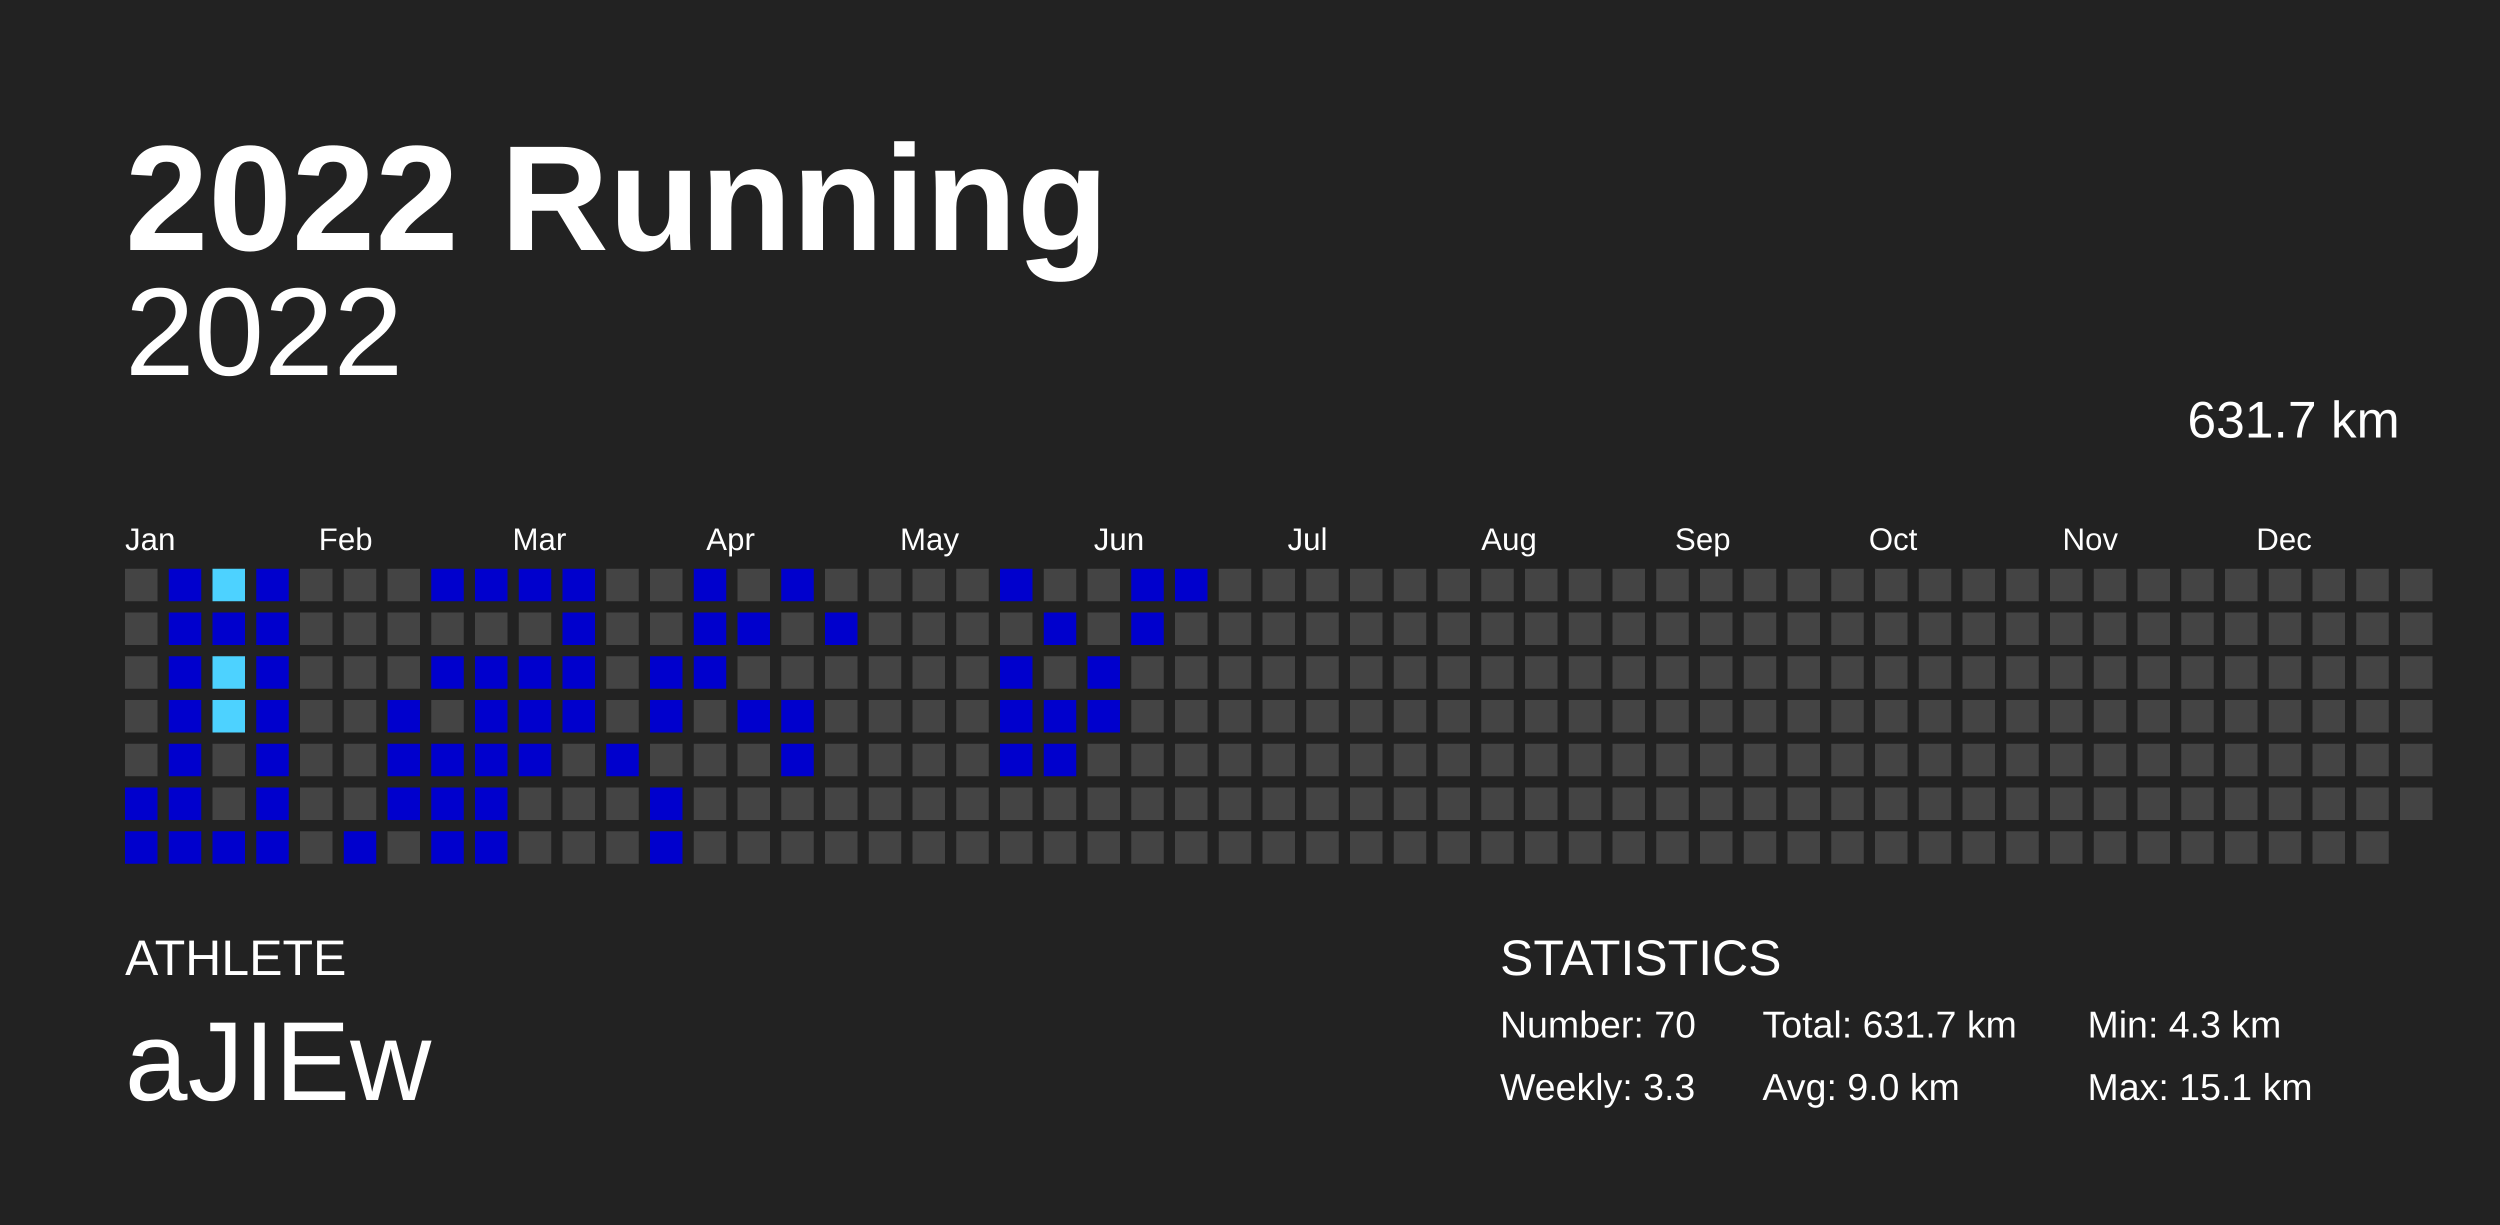
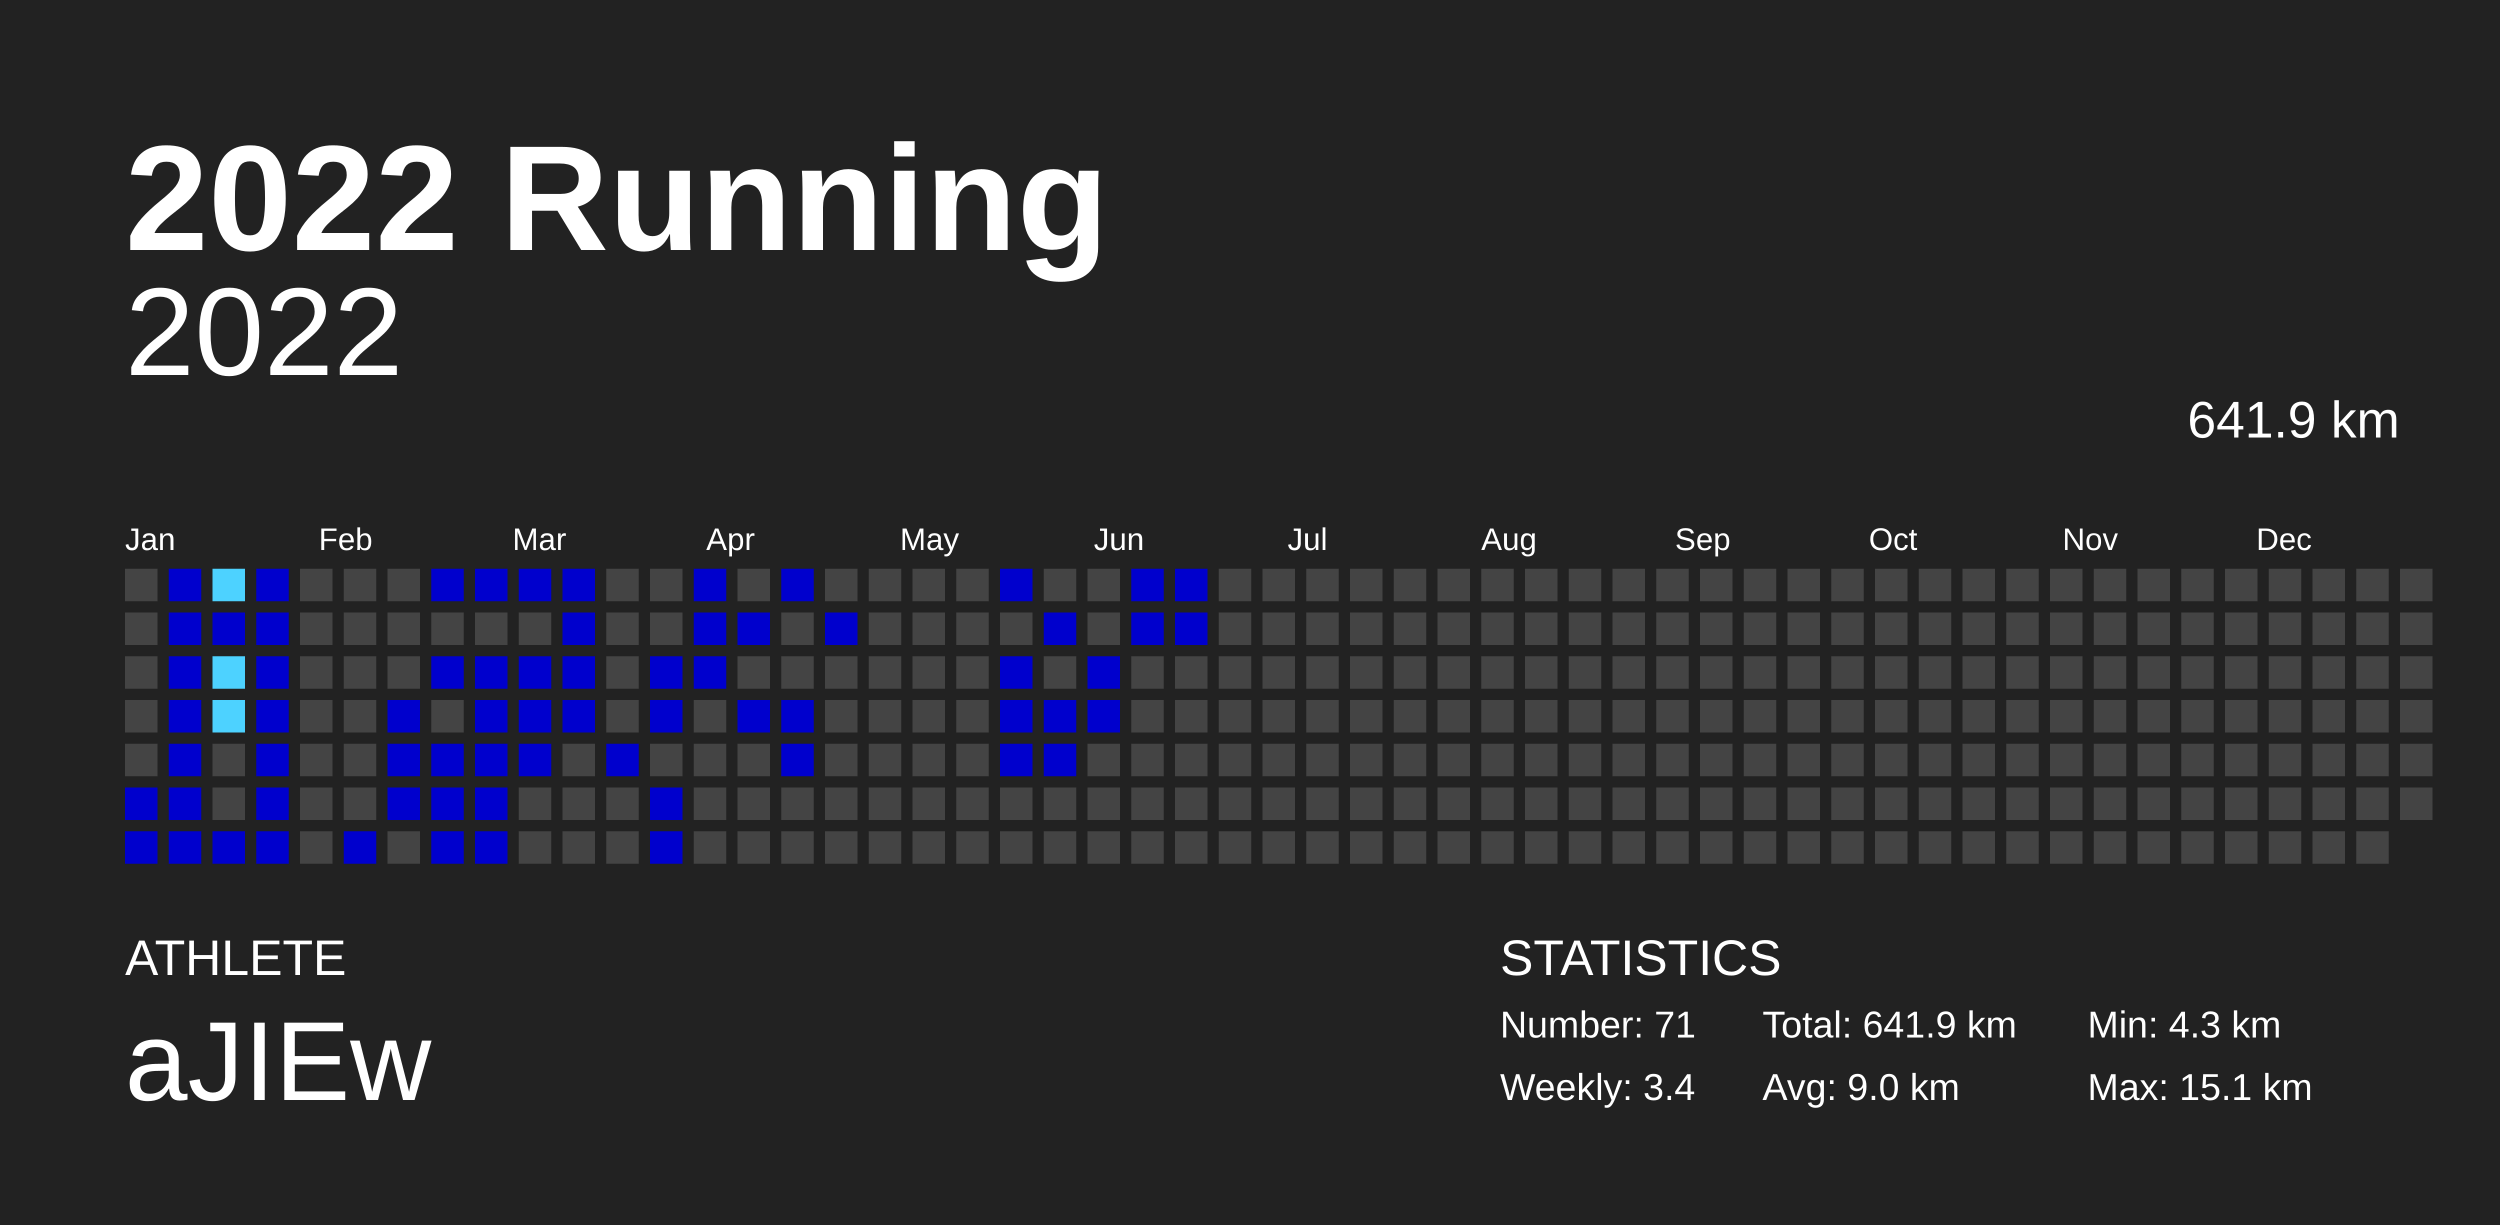
<svg xmlns="http://www.w3.org/2000/svg" baseProfile="full" height="98mm" version="1.1" viewBox="0,0,200,98" width="200mm">
  <defs />
  <rect fill="#222222" height="98" width="200" x="0" y="0" />
  <text fill="#FFFFFF" style="font-size:12px; font-family:Arial; font-weight:bold;" x="10" y="20">2022 Running</text>
  <text fill="#FFFFFF" style="font-size:4px; font-family:Arial" x="10" y="78">ATHLETE</text>
  <text fill="#FFFFFF" style="font-size:9px; font-family:Arial" x="10" y="88">aJIEw</text>
  <text fill="#FFFFFF" style="font-size:4px; font-family:Arial" x="120" y="78">STATISTICS</text>
-   <text fill="#FFFFFF" style="font-size:3px; font-family:Arial" x="120" y="83">Number: 70</text>
-   <text fill="#FFFFFF" style="font-size:3px; font-family:Arial" x="120" y="88">Weekly: 3.3</text>
-   <text fill="#FFFFFF" style="font-size:3px; font-family:Arial" x="141" y="83">Total: 631.7 km</text>
+   <text fill="#FFFFFF" style="font-size:3px; font-family:Arial" x="120" y="83">Number: 71</text>
+   <text fill="#FFFFFF" style="font-size:3px; font-family:Arial" x="120" y="88">Weekly: 3.4</text>
+   <text fill="#FFFFFF" style="font-size:3px; font-family:Arial" x="141" y="83">Total: 641.9 km</text>
  <text fill="#FFFFFF" style="font-size:3px; font-family:Arial" x="141" y="88">Avg: 9.0 km</text>
  <text fill="#FFFFFF" style="font-size:3px; font-family:Arial" x="167" y="83">Min: 4.3 km</text>
  <text fill="#FFFFFF" style="font-size:3px; font-family:Arial" x="167" y="88">Max: 15.1 km</text>
  <text alignment-baseline="hanging" fill="#FFFFFF" style="font-size:10.0px; font-family:Arial;" x="10" y="30">2022</text>
-   <text alignment-baseline="hanging" fill="#FFFFFF" style="font-size:4.125px; font-family:Arial;" x="175" y="35">631.7 km</text>
+   <text alignment-baseline="hanging" fill="#FFFFFF" style="font-size:4.125px; font-family:Arial;" x="175" y="35">641.9 km</text>
  <text fill="#FFFFFF" style="font-size:2.5px; font-family:Arial" x="10.0" y="44">Jan</text>
  <text fill="#FFFFFF" style="font-size:2.5px; font-family:Arial" x="25.5" y="44">Feb</text>
  <text fill="#FFFFFF" style="font-size:2.5px; font-family:Arial" x="41.0" y="44">Mar</text>
  <text fill="#FFFFFF" style="font-size:2.5px; font-family:Arial" x="56.5" y="44">Apr</text>
  <text fill="#FFFFFF" style="font-size:2.5px; font-family:Arial" x="72.0" y="44">May</text>
  <text fill="#FFFFFF" style="font-size:2.5px; font-family:Arial" x="87.5" y="44">Jun</text>
  <text fill="#FFFFFF" style="font-size:2.5px; font-family:Arial" x="103.0" y="44">Jul</text>
  <text fill="#FFFFFF" style="font-size:2.5px; font-family:Arial" x="118.5" y="44">Aug</text>
  <text fill="#FFFFFF" style="font-size:2.5px; font-family:Arial" x="134.0" y="44">Sep</text>
  <text fill="#FFFFFF" style="font-size:2.5px; font-family:Arial" x="149.5" y="44">Oct</text>
  <text fill="#FFFFFF" style="font-size:2.5px; font-family:Arial" x="165.0" y="44">Nov</text>
  <text fill="#FFFFFF" style="font-size:2.5px; font-family:Arial" x="180.5" y="44">Dec</text>
  <rect fill="#444444" height="2.6" width="2.6" x="10.0" y="45.5" />
  <rect fill="#444444" height="2.6" width="2.6" x="10.0" y="49.0" />
  <rect fill="#444444" height="2.6" width="2.6" x="10.0" y="52.5" />
  <rect fill="#444444" height="2.6" width="2.6" x="10.0" y="56.0" />
  <rect fill="#444444" height="2.6" width="2.6" x="10.0" y="59.5" />
  <rect fill="mediumblue" height="2.6" width="2.6" x="10.0" y="63.0" />
  <rect fill="mediumblue" height="2.6" width="2.6" x="10.0" y="66.5" />
  <rect fill="mediumblue" height="2.6" width="2.6" x="13.5" y="45.5" />
  <rect fill="mediumblue" height="2.6" width="2.6" x="13.5" y="49.0" />
  <rect fill="mediumblue" height="2.6" width="2.6" x="13.5" y="52.5" />
  <rect fill="mediumblue" height="2.6" width="2.6" x="13.5" y="56.0" />
  <rect fill="mediumblue" height="2.6" width="2.6" x="13.5" y="59.5" />
  <rect fill="mediumblue" height="2.6" width="2.6" x="13.5" y="63.0" />
  <rect fill="mediumblue" height="2.6" width="2.6" x="13.5" y="66.5" />
  <rect fill="#4dd2ff" height="2.6" width="2.6" x="17.0" y="45.5" />
  <rect fill="mediumblue" height="2.6" width="2.6" x="17.0" y="49.0" />
  <rect fill="#4dd2ff" height="2.6" width="2.6" x="17.0" y="52.5" />
  <rect fill="#4dd2ff" height="2.6" width="2.6" x="17.0" y="56.0" />
  <rect fill="#444444" height="2.6" width="2.6" x="17.0" y="59.5" />
  <rect fill="#444444" height="2.6" width="2.6" x="17.0" y="63.0" />
  <rect fill="mediumblue" height="2.6" width="2.6" x="17.0" y="66.5" />
  <rect fill="mediumblue" height="2.6" width="2.6" x="20.5" y="45.5" />
  <rect fill="mediumblue" height="2.6" width="2.6" x="20.5" y="49.0" />
  <rect fill="mediumblue" height="2.6" width="2.6" x="20.5" y="52.5" />
  <rect fill="mediumblue" height="2.6" width="2.6" x="20.5" y="56.0" />
  <rect fill="mediumblue" height="2.6" width="2.6" x="20.5" y="59.5" />
  <rect fill="mediumblue" height="2.6" width="2.6" x="20.5" y="63.0" />
  <rect fill="mediumblue" height="2.6" width="2.6" x="20.5" y="66.5" />
  <rect fill="#444444" height="2.6" width="2.6" x="24.0" y="45.5" />
  <rect fill="#444444" height="2.6" width="2.6" x="24.0" y="49.0" />
  <rect fill="#444444" height="2.6" width="2.6" x="24.0" y="52.5" />
  <rect fill="#444444" height="2.6" width="2.6" x="24.0" y="56.0" />
  <rect fill="#444444" height="2.6" width="2.6" x="24.0" y="59.5" />
  <rect fill="#444444" height="2.6" width="2.6" x="24.0" y="63.0" />
  <rect fill="#444444" height="2.6" width="2.6" x="24.0" y="66.5" />
  <rect fill="#444444" height="2.6" width="2.6" x="27.5" y="45.5" />
  <rect fill="#444444" height="2.6" width="2.6" x="27.5" y="49.0" />
  <rect fill="#444444" height="2.6" width="2.6" x="27.5" y="52.5" />
  <rect fill="#444444" height="2.6" width="2.6" x="27.5" y="56.0" />
  <rect fill="#444444" height="2.6" width="2.6" x="27.5" y="59.5" />
  <rect fill="#444444" height="2.6" width="2.6" x="27.5" y="63.0" />
  <rect fill="mediumblue" height="2.6" width="2.6" x="27.5" y="66.5" />
  <rect fill="#444444" height="2.6" width="2.6" x="31.0" y="45.5" />
  <rect fill="#444444" height="2.6" width="2.6" x="31.0" y="49.0" />
  <rect fill="#444444" height="2.6" width="2.6" x="31.0" y="52.5" />
  <rect fill="mediumblue" height="2.6" width="2.6" x="31.0" y="56.0" />
  <rect fill="mediumblue" height="2.6" width="2.6" x="31.0" y="59.5" />
  <rect fill="mediumblue" height="2.6" width="2.6" x="31.0" y="63.0" />
  <rect fill="#444444" height="2.6" width="2.6" x="31.0" y="66.5" />
  <rect fill="mediumblue" height="2.6" width="2.6" x="34.5" y="45.5" />
  <rect fill="#444444" height="2.6" width="2.6" x="34.5" y="49.0" />
  <rect fill="mediumblue" height="2.6" width="2.6" x="34.5" y="52.5" />
  <rect fill="#444444" height="2.6" width="2.6" x="34.5" y="56.0" />
  <rect fill="mediumblue" height="2.6" width="2.6" x="34.5" y="59.5" />
  <rect fill="mediumblue" height="2.6" width="2.6" x="34.5" y="63.0" />
  <rect fill="mediumblue" height="2.6" width="2.6" x="34.5" y="66.5" />
  <rect fill="mediumblue" height="2.6" width="2.6" x="38.0" y="45.5" />
  <rect fill="#444444" height="2.6" width="2.6" x="38.0" y="49.0" />
  <rect fill="mediumblue" height="2.6" width="2.6" x="38.0" y="52.5" />
  <rect fill="mediumblue" height="2.6" width="2.6" x="38.0" y="56.0" />
  <rect fill="mediumblue" height="2.6" width="2.6" x="38.0" y="59.5" />
  <rect fill="mediumblue" height="2.6" width="2.6" x="38.0" y="63.0" />
  <rect fill="mediumblue" height="2.6" width="2.6" x="38.0" y="66.5" />
  <rect fill="mediumblue" height="2.6" width="2.6" x="41.5" y="45.5" />
  <rect fill="#444444" height="2.6" width="2.6" x="41.5" y="49.0" />
  <rect fill="mediumblue" height="2.6" width="2.6" x="41.5" y="52.5" />
  <rect fill="mediumblue" height="2.6" width="2.6" x="41.5" y="56.0" />
  <rect fill="mediumblue" height="2.6" width="2.6" x="41.5" y="59.5" />
  <rect fill="#444444" height="2.6" width="2.6" x="41.5" y="63.0" />
  <rect fill="#444444" height="2.6" width="2.6" x="41.5" y="66.5" />
  <rect fill="mediumblue" height="2.6" width="2.6" x="45.0" y="45.5" />
  <rect fill="mediumblue" height="2.6" width="2.6" x="45.0" y="49.0" />
  <rect fill="mediumblue" height="2.6" width="2.6" x="45.0" y="52.5" />
  <rect fill="mediumblue" height="2.6" width="2.6" x="45.0" y="56.0" />
  <rect fill="#444444" height="2.6" width="2.6" x="45.0" y="59.5" />
  <rect fill="#444444" height="2.6" width="2.6" x="45.0" y="63.0" />
  <rect fill="#444444" height="2.6" width="2.6" x="45.0" y="66.5" />
  <rect fill="#444444" height="2.6" width="2.6" x="48.5" y="45.5" />
  <rect fill="#444444" height="2.6" width="2.6" x="48.5" y="49.0" />
  <rect fill="#444444" height="2.6" width="2.6" x="48.5" y="52.5" />
  <rect fill="#444444" height="2.6" width="2.6" x="48.5" y="56.0" />
  <rect fill="mediumblue" height="2.6" width="2.6" x="48.5" y="59.5" />
  <rect fill="#444444" height="2.6" width="2.6" x="48.5" y="63.0" />
  <rect fill="#444444" height="2.6" width="2.6" x="48.5" y="66.5" />
  <rect fill="#444444" height="2.6" width="2.6" x="52.0" y="45.5" />
  <rect fill="#444444" height="2.6" width="2.6" x="52.0" y="49.0" />
  <rect fill="mediumblue" height="2.6" width="2.6" x="52.0" y="52.5" />
  <rect fill="mediumblue" height="2.6" width="2.6" x="52.0" y="56.0" />
  <rect fill="#444444" height="2.6" width="2.6" x="52.0" y="59.5" />
  <rect fill="mediumblue" height="2.6" width="2.6" x="52.0" y="63.0" />
  <rect fill="mediumblue" height="2.6" width="2.6" x="52.0" y="66.5" />
  <rect fill="mediumblue" height="2.6" width="2.6" x="55.5" y="45.5" />
  <rect fill="mediumblue" height="2.6" width="2.6" x="55.5" y="49.0" />
  <rect fill="mediumblue" height="2.6" width="2.6" x="55.5" y="52.5" />
  <rect fill="#444444" height="2.6" width="2.6" x="55.5" y="56.0" />
  <rect fill="#444444" height="2.6" width="2.6" x="55.5" y="59.5" />
  <rect fill="#444444" height="2.6" width="2.6" x="55.5" y="63.0" />
  <rect fill="#444444" height="2.6" width="2.6" x="55.5" y="66.5" />
  <rect fill="#444444" height="2.6" width="2.6" x="59.0" y="45.5" />
  <rect fill="mediumblue" height="2.6" width="2.6" x="59.0" y="49.0" />
  <rect fill="#444444" height="2.6" width="2.6" x="59.0" y="52.5" />
  <rect fill="mediumblue" height="2.6" width="2.6" x="59.0" y="56.0" />
  <rect fill="#444444" height="2.6" width="2.6" x="59.0" y="59.5" />
  <rect fill="#444444" height="2.6" width="2.6" x="59.0" y="63.0" />
  <rect fill="#444444" height="2.6" width="2.6" x="59.0" y="66.5" />
  <rect fill="mediumblue" height="2.6" width="2.6" x="62.5" y="45.5" />
  <rect fill="#444444" height="2.6" width="2.6" x="62.5" y="49.0" />
  <rect fill="#444444" height="2.6" width="2.6" x="62.5" y="52.5" />
  <rect fill="mediumblue" height="2.6" width="2.6" x="62.5" y="56.0" />
  <rect fill="mediumblue" height="2.6" width="2.6" x="62.5" y="59.5" />
  <rect fill="#444444" height="2.6" width="2.6" x="62.5" y="63.0" />
  <rect fill="#444444" height="2.6" width="2.6" x="62.5" y="66.5" />
  <rect fill="#444444" height="2.6" width="2.6" x="66.0" y="45.5" />
  <rect fill="mediumblue" height="2.6" width="2.6" x="66.0" y="49.0" />
  <rect fill="#444444" height="2.6" width="2.6" x="66.0" y="52.5" />
  <rect fill="#444444" height="2.6" width="2.6" x="66.0" y="56.0" />
  <rect fill="#444444" height="2.6" width="2.6" x="66.0" y="59.5" />
  <rect fill="#444444" height="2.6" width="2.6" x="66.0" y="63.0" />
  <rect fill="#444444" height="2.6" width="2.6" x="66.0" y="66.5" />
  <rect fill="#444444" height="2.6" width="2.6" x="69.5" y="45.5" />
  <rect fill="#444444" height="2.6" width="2.6" x="69.5" y="49.0" />
  <rect fill="#444444" height="2.6" width="2.6" x="69.5" y="52.5" />
  <rect fill="#444444" height="2.6" width="2.6" x="69.5" y="56.0" />
  <rect fill="#444444" height="2.6" width="2.6" x="69.5" y="59.5" />
  <rect fill="#444444" height="2.6" width="2.6" x="69.5" y="63.0" />
  <rect fill="#444444" height="2.6" width="2.6" x="69.5" y="66.5" />
  <rect fill="#444444" height="2.6" width="2.6" x="73.0" y="45.5" />
  <rect fill="#444444" height="2.6" width="2.6" x="73.0" y="49.0" />
  <rect fill="#444444" height="2.6" width="2.6" x="73.0" y="52.5" />
  <rect fill="#444444" height="2.6" width="2.6" x="73.0" y="56.0" />
  <rect fill="#444444" height="2.6" width="2.6" x="73.0" y="59.5" />
  <rect fill="#444444" height="2.6" width="2.6" x="73.0" y="63.0" />
  <rect fill="#444444" height="2.6" width="2.6" x="73.0" y="66.5" />
  <rect fill="#444444" height="2.6" width="2.6" x="76.5" y="45.5" />
  <rect fill="#444444" height="2.6" width="2.6" x="76.5" y="49.0" />
  <rect fill="#444444" height="2.6" width="2.6" x="76.5" y="52.5" />
  <rect fill="#444444" height="2.6" width="2.6" x="76.5" y="56.0" />
  <rect fill="#444444" height="2.6" width="2.6" x="76.5" y="59.5" />
  <rect fill="#444444" height="2.6" width="2.6" x="76.5" y="63.0" />
  <rect fill="#444444" height="2.6" width="2.6" x="76.5" y="66.5" />
  <rect fill="mediumblue" height="2.6" width="2.6" x="80.0" y="45.5" />
  <rect fill="#444444" height="2.6" width="2.6" x="80.0" y="49.0" />
  <rect fill="mediumblue" height="2.6" width="2.6" x="80.0" y="52.5" />
  <rect fill="mediumblue" height="2.6" width="2.6" x="80.0" y="56.0" />
  <rect fill="mediumblue" height="2.6" width="2.6" x="80.0" y="59.5" />
  <rect fill="#444444" height="2.6" width="2.6" x="80.0" y="63.0" />
  <rect fill="#444444" height="2.6" width="2.6" x="80.0" y="66.5" />
  <rect fill="#444444" height="2.6" width="2.6" x="83.5" y="45.5" />
  <rect fill="mediumblue" height="2.6" width="2.6" x="83.5" y="49.0" />
  <rect fill="#444444" height="2.6" width="2.6" x="83.5" y="52.5" />
  <rect fill="mediumblue" height="2.6" width="2.6" x="83.5" y="56.0" />
  <rect fill="mediumblue" height="2.6" width="2.6" x="83.5" y="59.5" />
  <rect fill="#444444" height="2.6" width="2.6" x="83.5" y="63.0" />
  <rect fill="#444444" height="2.6" width="2.6" x="83.5" y="66.5" />
  <rect fill="#444444" height="2.6" width="2.6" x="87.0" y="45.5" />
  <rect fill="#444444" height="2.6" width="2.6" x="87.0" y="49.0" />
  <rect fill="mediumblue" height="2.6" width="2.6" x="87.0" y="52.5" />
  <rect fill="mediumblue" height="2.6" width="2.6" x="87.0" y="56.0" />
  <rect fill="#444444" height="2.6" width="2.6" x="87.0" y="59.5" />
  <rect fill="#444444" height="2.6" width="2.6" x="87.0" y="63.0" />
  <rect fill="#444444" height="2.6" width="2.6" x="87.0" y="66.5" />
  <rect fill="mediumblue" height="2.6" width="2.6" x="90.5" y="45.5" />
  <rect fill="mediumblue" height="2.6" width="2.6" x="90.5" y="49.0" />
  <rect fill="#444444" height="2.6" width="2.6" x="90.5" y="52.5" />
  <rect fill="#444444" height="2.6" width="2.6" x="90.5" y="56.0" />
  <rect fill="#444444" height="2.6" width="2.6" x="90.5" y="59.5" />
  <rect fill="#444444" height="2.6" width="2.6" x="90.5" y="63.0" />
  <rect fill="#444444" height="2.6" width="2.6" x="90.5" y="66.5" />
  <rect fill="mediumblue" height="2.6" width="2.6" x="94.0" y="45.5" />
-   <rect fill="#444444" height="2.6" width="2.6" x="94.0" y="49.0" />
+   <rect fill="mediumblue" height="2.6" width="2.6" x="94.0" y="49.0" />
  <rect fill="#444444" height="2.6" width="2.6" x="94.0" y="52.5" />
  <rect fill="#444444" height="2.6" width="2.6" x="94.0" y="56.0" />
  <rect fill="#444444" height="2.6" width="2.6" x="94.0" y="59.5" />
  <rect fill="#444444" height="2.6" width="2.6" x="94.0" y="63.0" />
  <rect fill="#444444" height="2.6" width="2.6" x="94.0" y="66.5" />
  <rect fill="#444444" height="2.6" width="2.6" x="97.5" y="45.5" />
  <rect fill="#444444" height="2.6" width="2.6" x="97.5" y="49.0" />
  <rect fill="#444444" height="2.6" width="2.6" x="97.5" y="52.5" />
  <rect fill="#444444" height="2.6" width="2.6" x="97.5" y="56.0" />
  <rect fill="#444444" height="2.6" width="2.6" x="97.5" y="59.5" />
  <rect fill="#444444" height="2.6" width="2.6" x="97.5" y="63.0" />
  <rect fill="#444444" height="2.6" width="2.6" x="97.5" y="66.5" />
  <rect fill="#444444" height="2.6" width="2.6" x="101.0" y="45.5" />
  <rect fill="#444444" height="2.6" width="2.6" x="101.0" y="49.0" />
  <rect fill="#444444" height="2.6" width="2.6" x="101.0" y="52.5" />
  <rect fill="#444444" height="2.6" width="2.6" x="101.0" y="56.0" />
  <rect fill="#444444" height="2.6" width="2.6" x="101.0" y="59.5" />
  <rect fill="#444444" height="2.6" width="2.6" x="101.0" y="63.0" />
  <rect fill="#444444" height="2.6" width="2.6" x="101.0" y="66.5" />
  <rect fill="#444444" height="2.6" width="2.6" x="104.5" y="45.5" />
  <rect fill="#444444" height="2.6" width="2.6" x="104.5" y="49.0" />
  <rect fill="#444444" height="2.6" width="2.6" x="104.5" y="52.5" />
  <rect fill="#444444" height="2.6" width="2.6" x="104.5" y="56.0" />
  <rect fill="#444444" height="2.6" width="2.6" x="104.5" y="59.5" />
  <rect fill="#444444" height="2.6" width="2.6" x="104.5" y="63.0" />
  <rect fill="#444444" height="2.6" width="2.6" x="104.5" y="66.5" />
  <rect fill="#444444" height="2.6" width="2.6" x="108.0" y="45.5" />
  <rect fill="#444444" height="2.6" width="2.6" x="108.0" y="49.0" />
  <rect fill="#444444" height="2.6" width="2.6" x="108.0" y="52.5" />
  <rect fill="#444444" height="2.6" width="2.6" x="108.0" y="56.0" />
  <rect fill="#444444" height="2.6" width="2.6" x="108.0" y="59.5" />
  <rect fill="#444444" height="2.6" width="2.6" x="108.0" y="63.0" />
  <rect fill="#444444" height="2.6" width="2.6" x="108.0" y="66.5" />
  <rect fill="#444444" height="2.6" width="2.6" x="111.5" y="45.5" />
  <rect fill="#444444" height="2.6" width="2.6" x="111.5" y="49.0" />
  <rect fill="#444444" height="2.6" width="2.6" x="111.5" y="52.5" />
  <rect fill="#444444" height="2.6" width="2.6" x="111.5" y="56.0" />
  <rect fill="#444444" height="2.6" width="2.6" x="111.5" y="59.5" />
  <rect fill="#444444" height="2.6" width="2.6" x="111.5" y="63.0" />
  <rect fill="#444444" height="2.6" width="2.6" x="111.5" y="66.5" />
  <rect fill="#444444" height="2.6" width="2.6" x="115.0" y="45.5" />
  <rect fill="#444444" height="2.6" width="2.6" x="115.0" y="49.0" />
  <rect fill="#444444" height="2.6" width="2.6" x="115.0" y="52.5" />
  <rect fill="#444444" height="2.6" width="2.6" x="115.0" y="56.0" />
  <rect fill="#444444" height="2.6" width="2.6" x="115.0" y="59.5" />
  <rect fill="#444444" height="2.6" width="2.6" x="115.0" y="63.0" />
  <rect fill="#444444" height="2.6" width="2.6" x="115.0" y="66.5" />
  <rect fill="#444444" height="2.6" width="2.6" x="118.5" y="45.5" />
  <rect fill="#444444" height="2.6" width="2.6" x="118.5" y="49.0" />
  <rect fill="#444444" height="2.6" width="2.6" x="118.5" y="52.5" />
  <rect fill="#444444" height="2.6" width="2.6" x="118.5" y="56.0" />
  <rect fill="#444444" height="2.6" width="2.6" x="118.5" y="59.5" />
  <rect fill="#444444" height="2.6" width="2.6" x="118.5" y="63.0" />
  <rect fill="#444444" height="2.6" width="2.6" x="118.5" y="66.5" />
  <rect fill="#444444" height="2.6" width="2.6" x="122.0" y="45.5" />
  <rect fill="#444444" height="2.6" width="2.6" x="122.0" y="49.0" />
  <rect fill="#444444" height="2.6" width="2.6" x="122.0" y="52.5" />
  <rect fill="#444444" height="2.6" width="2.6" x="122.0" y="56.0" />
  <rect fill="#444444" height="2.6" width="2.6" x="122.0" y="59.5" />
  <rect fill="#444444" height="2.6" width="2.6" x="122.0" y="63.0" />
  <rect fill="#444444" height="2.6" width="2.6" x="122.0" y="66.5" />
  <rect fill="#444444" height="2.6" width="2.6" x="125.5" y="45.5" />
  <rect fill="#444444" height="2.6" width="2.6" x="125.5" y="49.0" />
  <rect fill="#444444" height="2.6" width="2.6" x="125.5" y="52.5" />
  <rect fill="#444444" height="2.6" width="2.6" x="125.5" y="56.0" />
  <rect fill="#444444" height="2.6" width="2.6" x="125.5" y="59.5" />
  <rect fill="#444444" height="2.6" width="2.6" x="125.5" y="63.0" />
  <rect fill="#444444" height="2.6" width="2.6" x="125.5" y="66.5" />
  <rect fill="#444444" height="2.6" width="2.6" x="129.0" y="45.5" />
  <rect fill="#444444" height="2.6" width="2.6" x="129.0" y="49.0" />
  <rect fill="#444444" height="2.6" width="2.6" x="129.0" y="52.5" />
  <rect fill="#444444" height="2.6" width="2.6" x="129.0" y="56.0" />
  <rect fill="#444444" height="2.6" width="2.6" x="129.0" y="59.5" />
  <rect fill="#444444" height="2.6" width="2.6" x="129.0" y="63.0" />
  <rect fill="#444444" height="2.6" width="2.6" x="129.0" y="66.5" />
  <rect fill="#444444" height="2.6" width="2.6" x="132.5" y="45.5" />
  <rect fill="#444444" height="2.6" width="2.6" x="132.5" y="49.0" />
  <rect fill="#444444" height="2.6" width="2.6" x="132.5" y="52.5" />
  <rect fill="#444444" height="2.6" width="2.6" x="132.5" y="56.0" />
  <rect fill="#444444" height="2.6" width="2.6" x="132.5" y="59.5" />
  <rect fill="#444444" height="2.6" width="2.6" x="132.5" y="63.0" />
  <rect fill="#444444" height="2.6" width="2.6" x="132.5" y="66.5" />
  <rect fill="#444444" height="2.6" width="2.6" x="136.0" y="45.5" />
  <rect fill="#444444" height="2.6" width="2.6" x="136.0" y="49.0" />
  <rect fill="#444444" height="2.6" width="2.6" x="136.0" y="52.5" />
  <rect fill="#444444" height="2.6" width="2.6" x="136.0" y="56.0" />
  <rect fill="#444444" height="2.6" width="2.6" x="136.0" y="59.5" />
  <rect fill="#444444" height="2.6" width="2.6" x="136.0" y="63.0" />
  <rect fill="#444444" height="2.6" width="2.6" x="136.0" y="66.5" />
  <rect fill="#444444" height="2.6" width="2.6" x="139.5" y="45.5" />
  <rect fill="#444444" height="2.6" width="2.6" x="139.5" y="49.0" />
  <rect fill="#444444" height="2.6" width="2.6" x="139.5" y="52.5" />
  <rect fill="#444444" height="2.6" width="2.6" x="139.5" y="56.0" />
  <rect fill="#444444" height="2.6" width="2.6" x="139.5" y="59.5" />
  <rect fill="#444444" height="2.6" width="2.6" x="139.5" y="63.0" />
  <rect fill="#444444" height="2.6" width="2.6" x="139.5" y="66.5" />
  <rect fill="#444444" height="2.6" width="2.6" x="143.0" y="45.5" />
  <rect fill="#444444" height="2.6" width="2.6" x="143.0" y="49.0" />
  <rect fill="#444444" height="2.6" width="2.6" x="143.0" y="52.5" />
  <rect fill="#444444" height="2.6" width="2.6" x="143.0" y="56.0" />
  <rect fill="#444444" height="2.6" width="2.6" x="143.0" y="59.5" />
  <rect fill="#444444" height="2.6" width="2.6" x="143.0" y="63.0" />
  <rect fill="#444444" height="2.6" width="2.6" x="143.0" y="66.5" />
  <rect fill="#444444" height="2.6" width="2.6" x="146.5" y="45.5" />
  <rect fill="#444444" height="2.6" width="2.6" x="146.5" y="49.0" />
  <rect fill="#444444" height="2.6" width="2.6" x="146.5" y="52.5" />
  <rect fill="#444444" height="2.6" width="2.6" x="146.5" y="56.0" />
  <rect fill="#444444" height="2.6" width="2.6" x="146.5" y="59.5" />
  <rect fill="#444444" height="2.6" width="2.6" x="146.5" y="63.0" />
  <rect fill="#444444" height="2.6" width="2.6" x="146.5" y="66.5" />
  <rect fill="#444444" height="2.6" width="2.6" x="150.0" y="45.5" />
  <rect fill="#444444" height="2.6" width="2.6" x="150.0" y="49.0" />
  <rect fill="#444444" height="2.6" width="2.6" x="150.0" y="52.5" />
  <rect fill="#444444" height="2.6" width="2.6" x="150.0" y="56.0" />
  <rect fill="#444444" height="2.6" width="2.6" x="150.0" y="59.5" />
  <rect fill="#444444" height="2.6" width="2.6" x="150.0" y="63.0" />
  <rect fill="#444444" height="2.6" width="2.6" x="150.0" y="66.5" />
  <rect fill="#444444" height="2.6" width="2.6" x="153.5" y="45.5" />
  <rect fill="#444444" height="2.6" width="2.6" x="153.5" y="49.0" />
  <rect fill="#444444" height="2.6" width="2.6" x="153.5" y="52.5" />
  <rect fill="#444444" height="2.6" width="2.6" x="153.5" y="56.0" />
  <rect fill="#444444" height="2.6" width="2.6" x="153.5" y="59.5" />
  <rect fill="#444444" height="2.6" width="2.6" x="153.5" y="63.0" />
  <rect fill="#444444" height="2.6" width="2.6" x="153.5" y="66.5" />
  <rect fill="#444444" height="2.6" width="2.6" x="157.0" y="45.5" />
  <rect fill="#444444" height="2.6" width="2.6" x="157.0" y="49.0" />
  <rect fill="#444444" height="2.6" width="2.6" x="157.0" y="52.5" />
  <rect fill="#444444" height="2.6" width="2.6" x="157.0" y="56.0" />
  <rect fill="#444444" height="2.6" width="2.6" x="157.0" y="59.5" />
  <rect fill="#444444" height="2.6" width="2.6" x="157.0" y="63.0" />
  <rect fill="#444444" height="2.6" width="2.6" x="157.0" y="66.5" />
  <rect fill="#444444" height="2.6" width="2.6" x="160.5" y="45.5" />
  <rect fill="#444444" height="2.6" width="2.6" x="160.5" y="49.0" />
  <rect fill="#444444" height="2.6" width="2.6" x="160.5" y="52.5" />
  <rect fill="#444444" height="2.6" width="2.6" x="160.5" y="56.0" />
  <rect fill="#444444" height="2.6" width="2.6" x="160.5" y="59.5" />
  <rect fill="#444444" height="2.6" width="2.6" x="160.5" y="63.0" />
  <rect fill="#444444" height="2.6" width="2.6" x="160.5" y="66.5" />
  <rect fill="#444444" height="2.6" width="2.6" x="164.0" y="45.5" />
  <rect fill="#444444" height="2.6" width="2.6" x="164.0" y="49.0" />
  <rect fill="#444444" height="2.6" width="2.6" x="164.0" y="52.5" />
  <rect fill="#444444" height="2.6" width="2.6" x="164.0" y="56.0" />
  <rect fill="#444444" height="2.6" width="2.6" x="164.0" y="59.5" />
  <rect fill="#444444" height="2.6" width="2.6" x="164.0" y="63.0" />
  <rect fill="#444444" height="2.6" width="2.6" x="164.0" y="66.5" />
  <rect fill="#444444" height="2.6" width="2.6" x="167.5" y="45.5" />
  <rect fill="#444444" height="2.6" width="2.6" x="167.5" y="49.0" />
  <rect fill="#444444" height="2.6" width="2.6" x="167.5" y="52.5" />
  <rect fill="#444444" height="2.6" width="2.6" x="167.5" y="56.0" />
  <rect fill="#444444" height="2.6" width="2.6" x="167.5" y="59.5" />
  <rect fill="#444444" height="2.6" width="2.6" x="167.5" y="63.0" />
  <rect fill="#444444" height="2.6" width="2.6" x="167.5" y="66.5" />
  <rect fill="#444444" height="2.6" width="2.6" x="171.0" y="45.5" />
  <rect fill="#444444" height="2.6" width="2.6" x="171.0" y="49.0" />
  <rect fill="#444444" height="2.6" width="2.6" x="171.0" y="52.5" />
  <rect fill="#444444" height="2.6" width="2.6" x="171.0" y="56.0" />
  <rect fill="#444444" height="2.6" width="2.6" x="171.0" y="59.5" />
  <rect fill="#444444" height="2.6" width="2.6" x="171.0" y="63.0" />
  <rect fill="#444444" height="2.6" width="2.6" x="171.0" y="66.5" />
  <rect fill="#444444" height="2.6" width="2.6" x="174.5" y="45.5" />
  <rect fill="#444444" height="2.6" width="2.6" x="174.5" y="49.0" />
  <rect fill="#444444" height="2.6" width="2.6" x="174.5" y="52.5" />
  <rect fill="#444444" height="2.6" width="2.6" x="174.5" y="56.0" />
  <rect fill="#444444" height="2.6" width="2.6" x="174.5" y="59.5" />
  <rect fill="#444444" height="2.6" width="2.6" x="174.5" y="63.0" />
  <rect fill="#444444" height="2.6" width="2.6" x="174.5" y="66.5" />
  <rect fill="#444444" height="2.6" width="2.6" x="178.0" y="45.5" />
  <rect fill="#444444" height="2.6" width="2.6" x="178.0" y="49.0" />
  <rect fill="#444444" height="2.6" width="2.6" x="178.0" y="52.5" />
  <rect fill="#444444" height="2.6" width="2.6" x="178.0" y="56.0" />
  <rect fill="#444444" height="2.6" width="2.6" x="178.0" y="59.5" />
  <rect fill="#444444" height="2.6" width="2.6" x="178.0" y="63.0" />
  <rect fill="#444444" height="2.6" width="2.6" x="178.0" y="66.5" />
  <rect fill="#444444" height="2.6" width="2.6" x="181.5" y="45.5" />
  <rect fill="#444444" height="2.6" width="2.6" x="181.5" y="49.0" />
  <rect fill="#444444" height="2.6" width="2.6" x="181.5" y="52.5" />
  <rect fill="#444444" height="2.6" width="2.6" x="181.5" y="56.0" />
  <rect fill="#444444" height="2.6" width="2.6" x="181.5" y="59.5" />
  <rect fill="#444444" height="2.6" width="2.6" x="181.5" y="63.0" />
  <rect fill="#444444" height="2.6" width="2.6" x="181.5" y="66.5" />
  <rect fill="#444444" height="2.6" width="2.6" x="185.0" y="45.5" />
  <rect fill="#444444" height="2.6" width="2.6" x="185.0" y="49.0" />
  <rect fill="#444444" height="2.6" width="2.6" x="185.0" y="52.5" />
  <rect fill="#444444" height="2.6" width="2.6" x="185.0" y="56.0" />
  <rect fill="#444444" height="2.6" width="2.6" x="185.0" y="59.5" />
  <rect fill="#444444" height="2.6" width="2.6" x="185.0" y="63.0" />
  <rect fill="#444444" height="2.6" width="2.6" x="185.0" y="66.5" />
  <rect fill="#444444" height="2.6" width="2.6" x="188.5" y="45.5" />
  <rect fill="#444444" height="2.6" width="2.6" x="188.5" y="49.0" />
  <rect fill="#444444" height="2.6" width="2.6" x="188.5" y="52.5" />
  <rect fill="#444444" height="2.6" width="2.6" x="188.5" y="56.0" />
  <rect fill="#444444" height="2.6" width="2.6" x="188.5" y="59.5" />
  <rect fill="#444444" height="2.6" width="2.6" x="188.5" y="63.0" />
  <rect fill="#444444" height="2.6" width="2.6" x="188.5" y="66.5" />
  <rect fill="#444444" height="2.6" width="2.6" x="192.0" y="45.5" />
  <rect fill="#444444" height="2.6" width="2.6" x="192.0" y="49.0" />
  <rect fill="#444444" height="2.6" width="2.6" x="192.0" y="52.5" />
  <rect fill="#444444" height="2.6" width="2.6" x="192.0" y="56.0" />
  <rect fill="#444444" height="2.6" width="2.6" x="192.0" y="59.5" />
  <rect fill="#444444" height="2.6" width="2.6" x="192.0" y="63.0" />
</svg>
